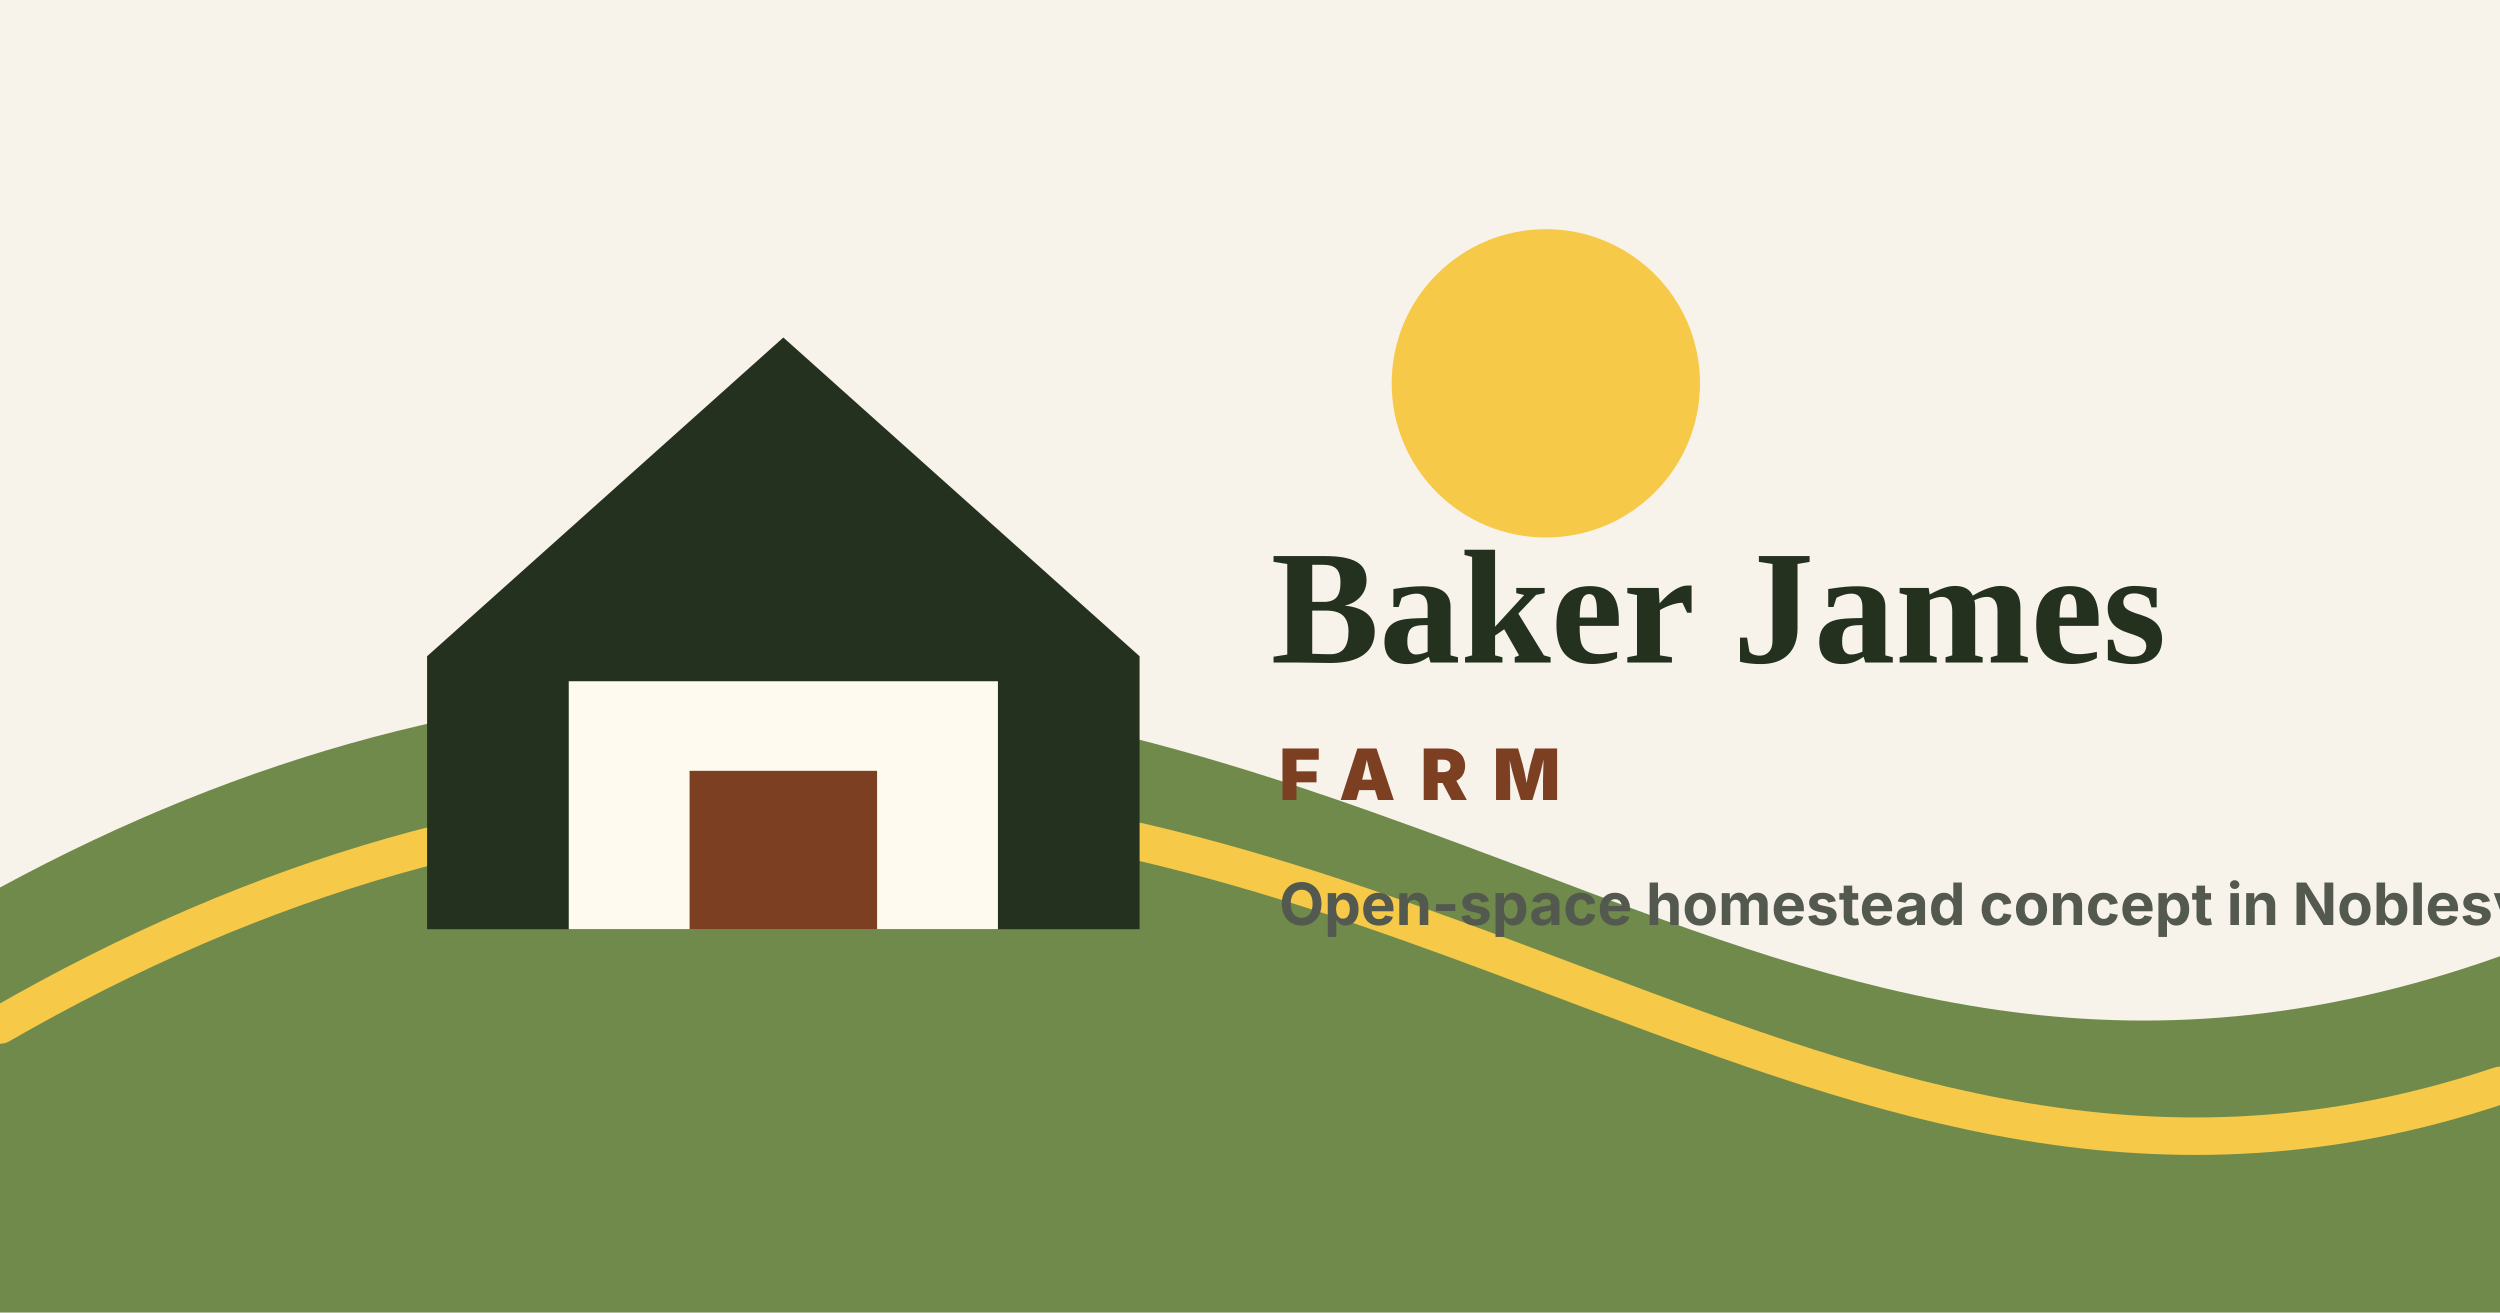
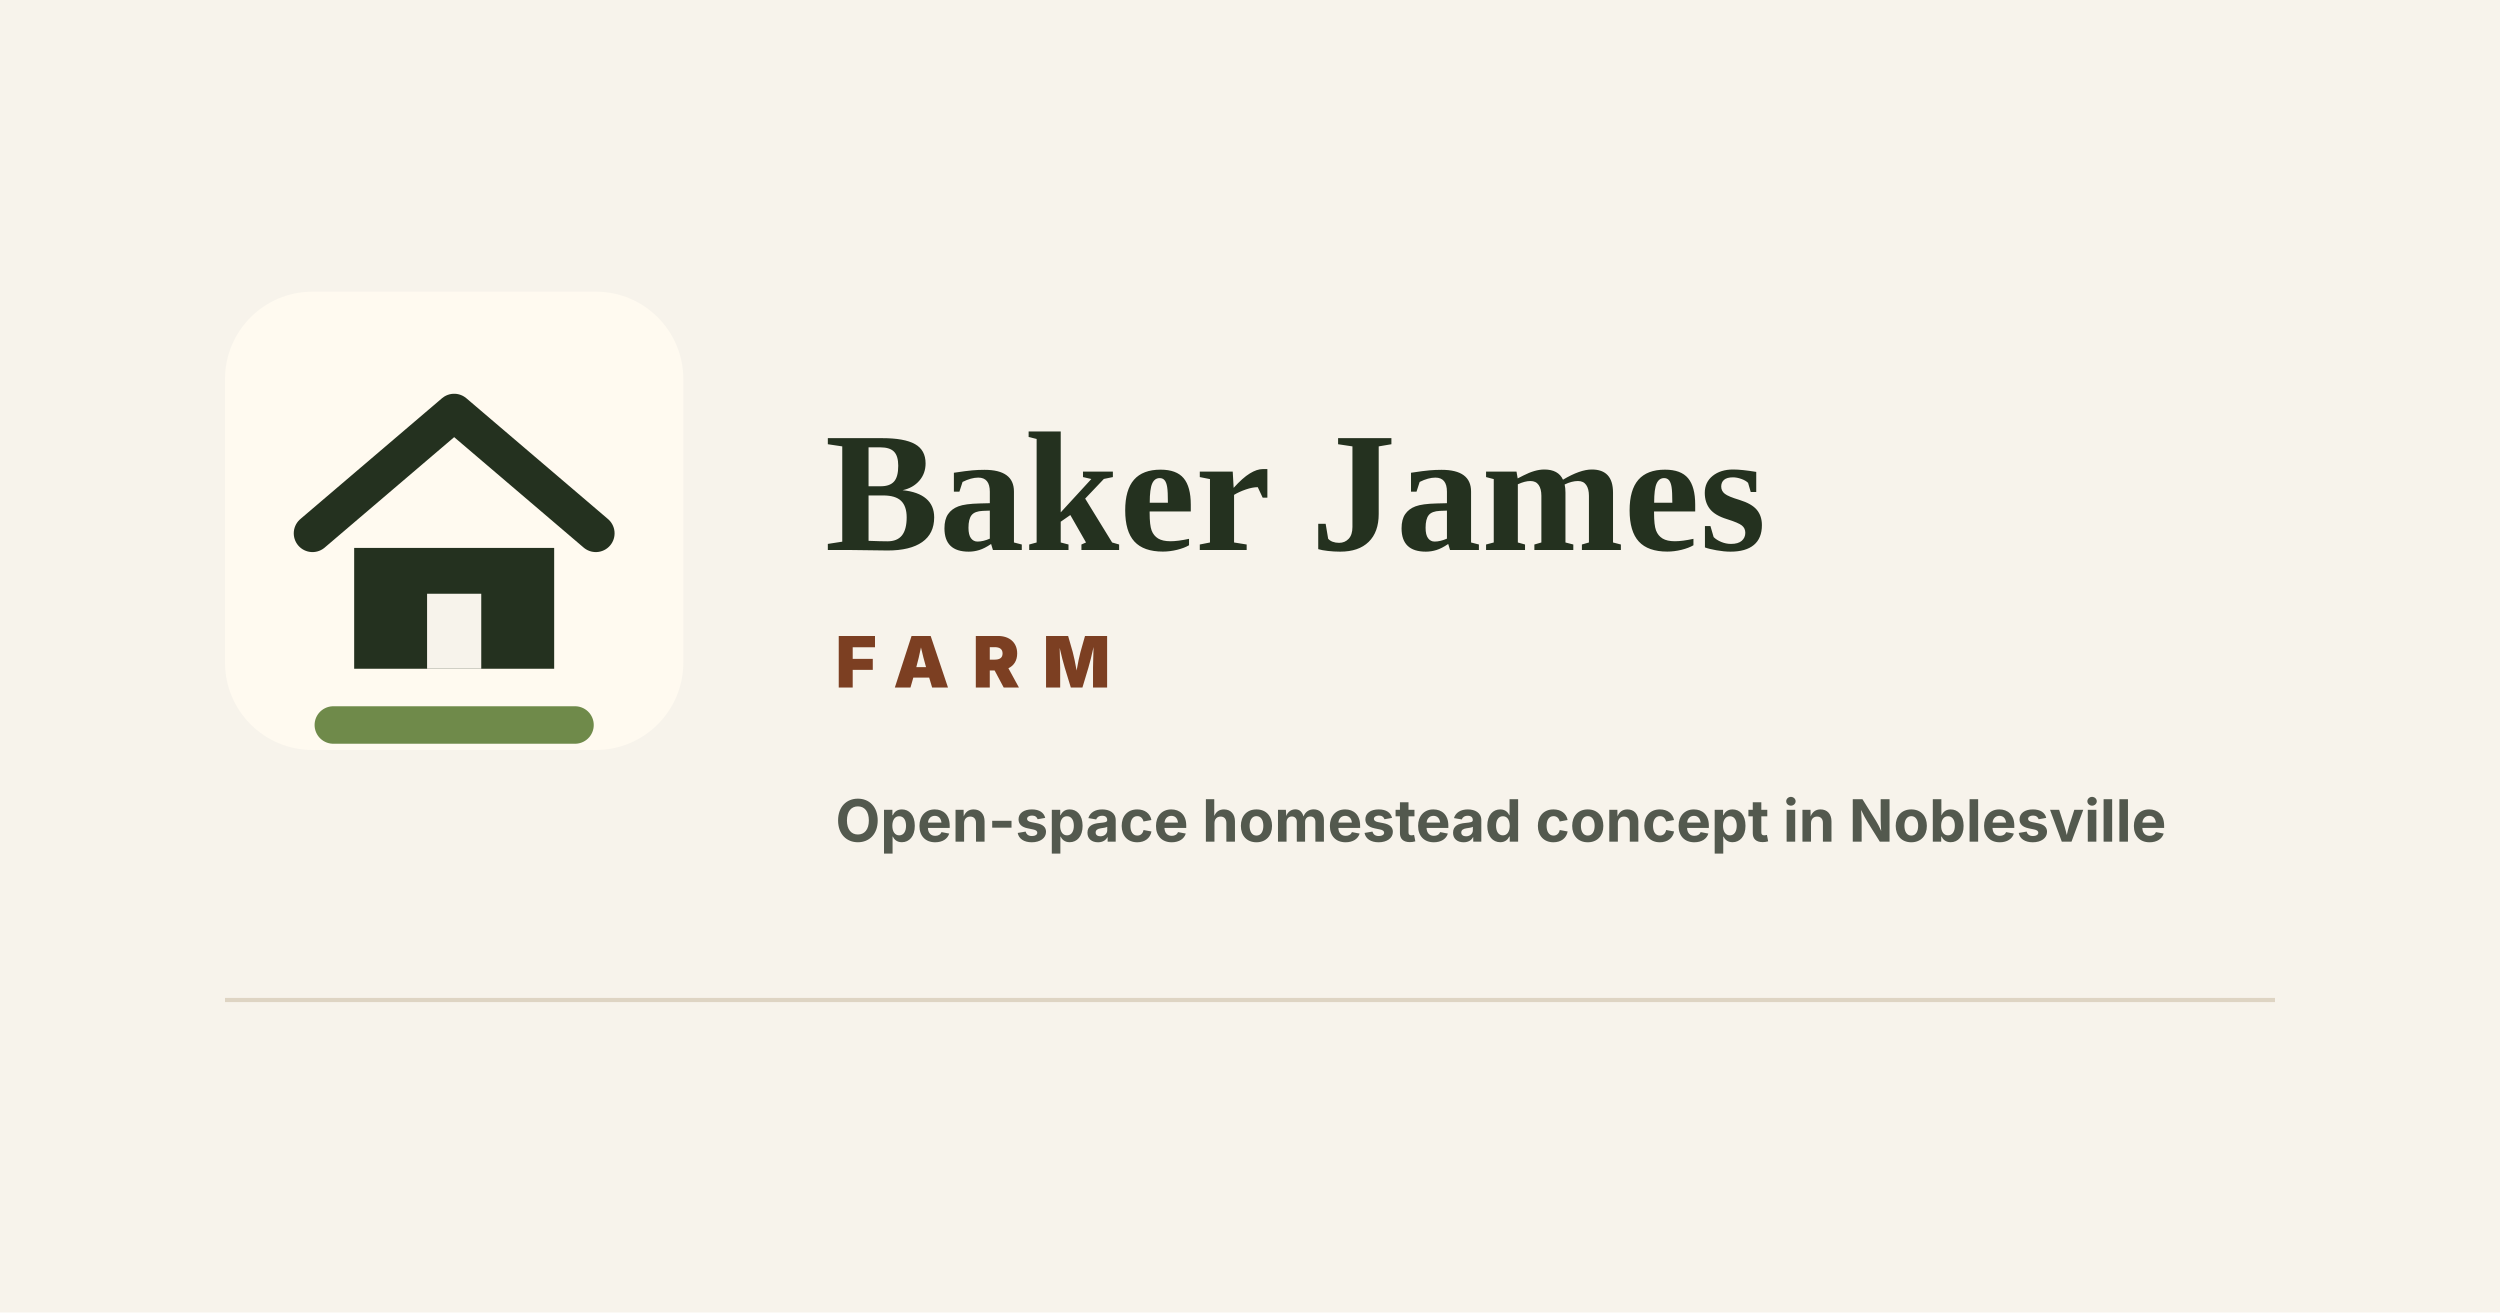
<svg xmlns="http://www.w3.org/2000/svg" viewBox="0 0 1200 630" role="img" aria-labelledby="title desc">
  <rect width="1200" height="630" fill="#f7f3eb" />
-   <path d="M0 426c118-64 238-96 360-96 147 0 271 49 386 92 142 54 274 101 454 37v171H0V426Z" fill="#6f8a4a" />
-   <path d="M0 492c125-72 251-108 379-108 148 0 270 48 384 91 141 53 273 101 437 46" fill="none" stroke="#f7c948" stroke-width="18" stroke-linecap="round" />
-   <circle cx="742" cy="184" r="74" fill="#f7c948" />
-   <path d="M205 315 376 162l171 153v131H205V315Z" fill="#24311f" />
-   <path d="M273 327h206v119H273V327Z" fill="#fffaf0" />
-   <path d="M331 446v-76h90v76H331Z" fill="#7c3f22" />
-   <text x="610" y="318" fill="#24311f" font-family="Georgia, 'Times New Roman', serif" font-size="78" font-weight="700">Baker James</text>
-   <text x="614" y="384" fill="#7c3f22" font-family="Inter, Arial, sans-serif" font-size="34" font-weight="900" letter-spacing="12">FARM</text>
-   <text x="614" y="444" fill="#53594e" font-family="Inter, Arial, sans-serif" font-size="28" font-weight="700">Open-space homestead concept in Noblesville</text>
+   <rect x="108" y="140" width="220" height="220" rx="42" fill="#fffaf0" />
+   <path d="M150 256 218 198l68 58" fill="none" stroke="#24311f" stroke-width="18" stroke-linecap="round" stroke-linejoin="round" />
+   <path d="M170 263h96v58h-96V263Z" fill="#24311f" />
+   <path d="M205 321v-36h26v36h-26Z" fill="#f7f3eb" />
+   <path d="M160 348h116" fill="none" stroke="#6f8a4a" stroke-width="18" stroke-linecap="round" />
+   <text x="396" y="264" fill="#24311f" font-family="Georgia, 'Times New Roman', serif" font-size="82" font-weight="700">Baker James</text>
+   <text x="401" y="330" fill="#7c3f22" font-family="Inter, Arial, sans-serif" font-size="34" font-weight="900" letter-spacing="11">FARM</text>
+   <text x="401" y="404" fill="#53594e" font-family="Inter, Arial, sans-serif" font-size="28" font-weight="700">Open-space homestead concept in Noblesville</text>
+   <path d="M108 480h984" fill="none" stroke="#ded4c3" stroke-width="2" />
</svg>
